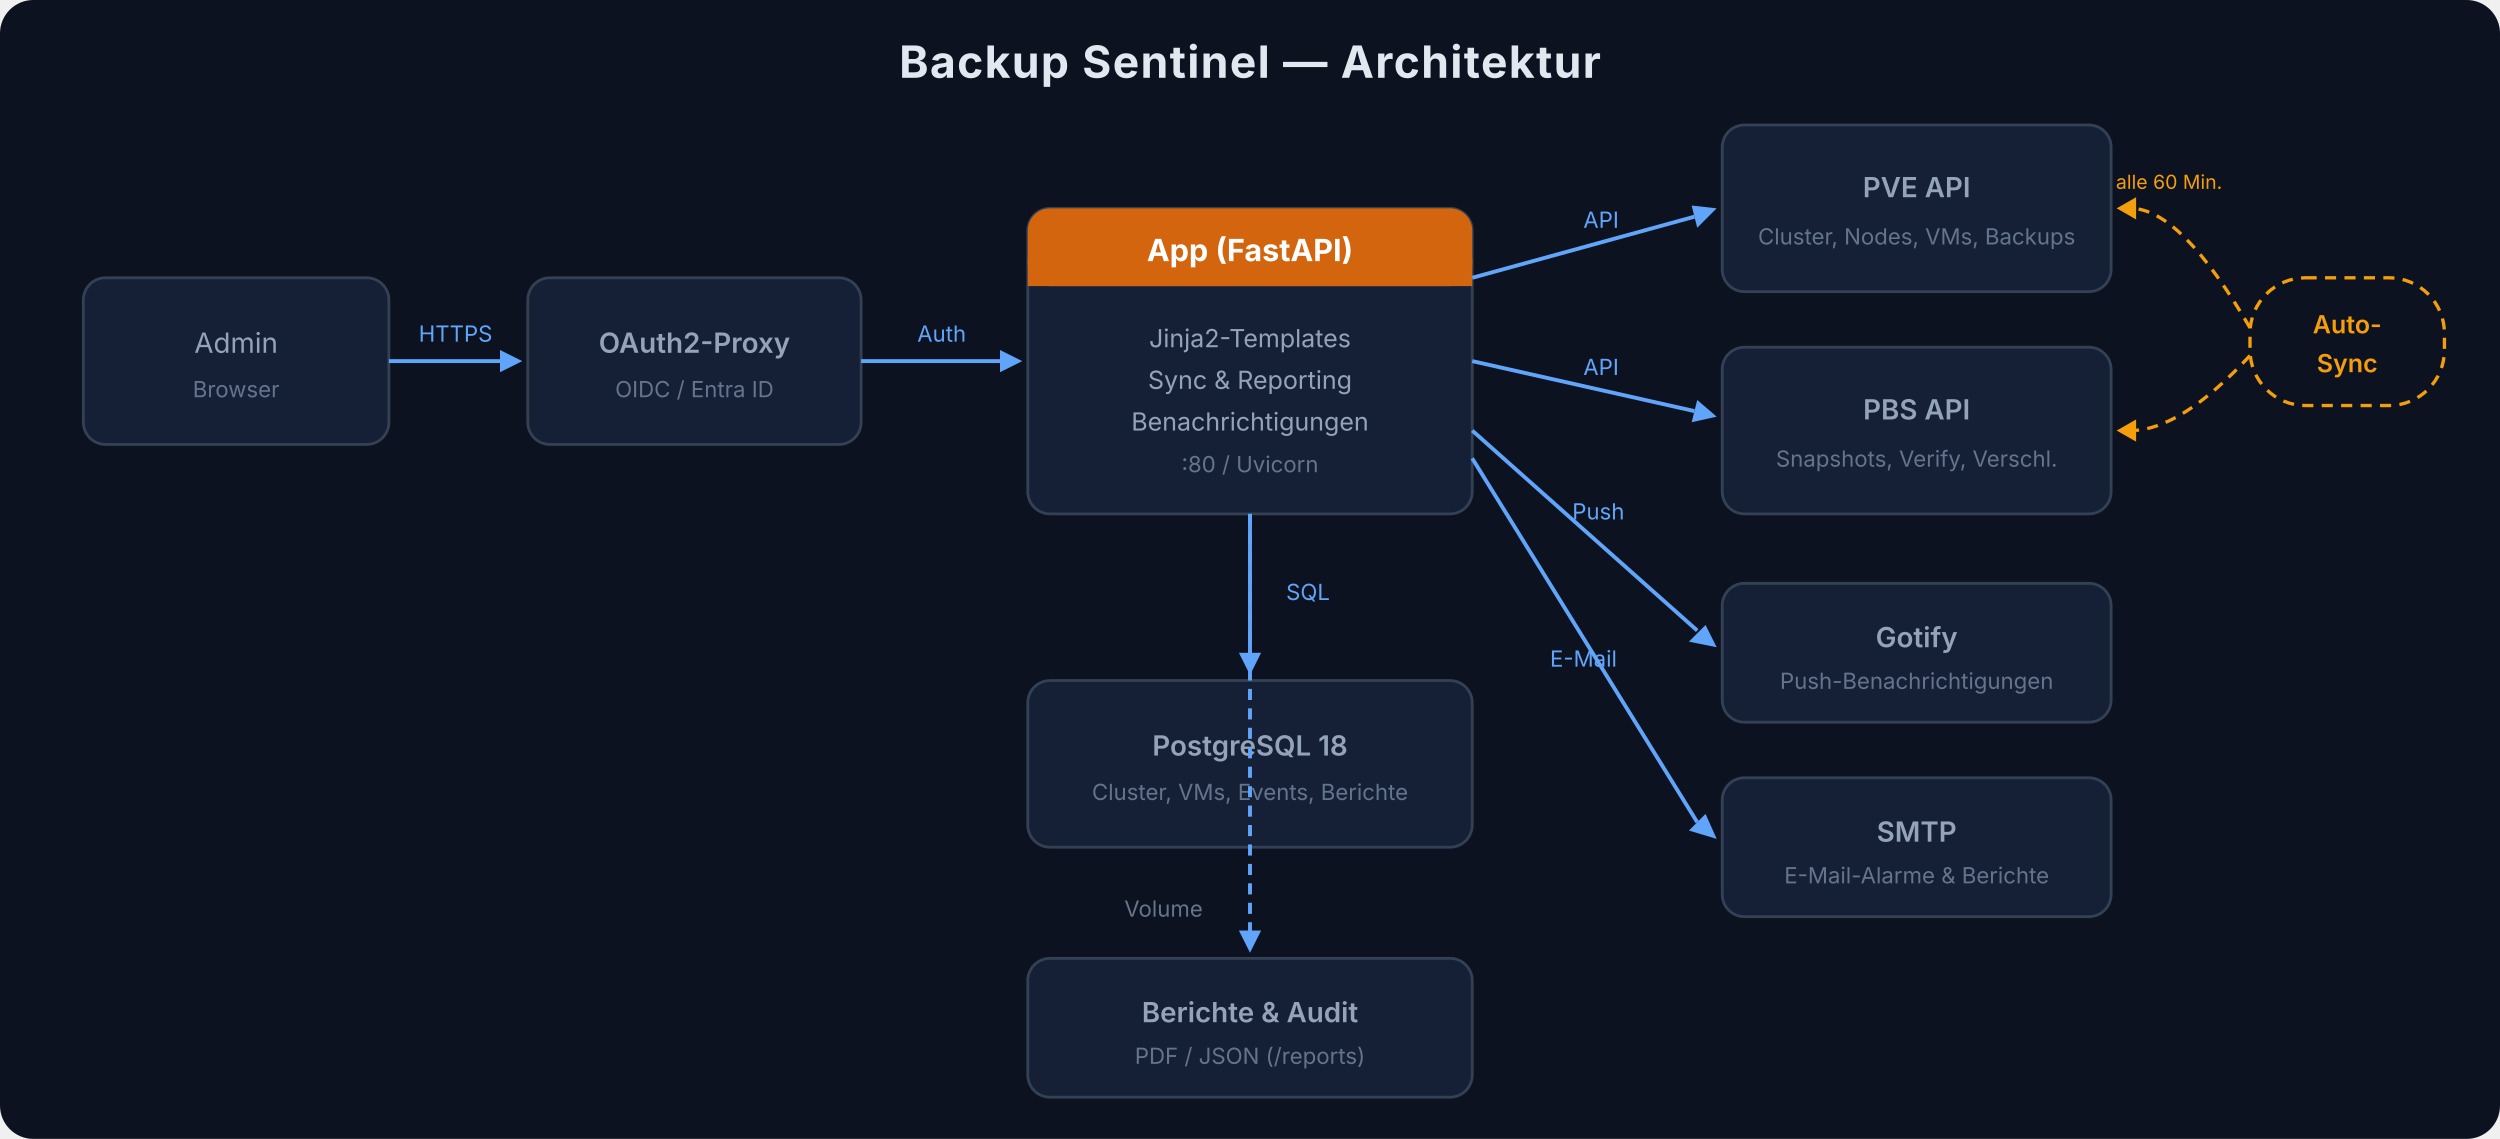
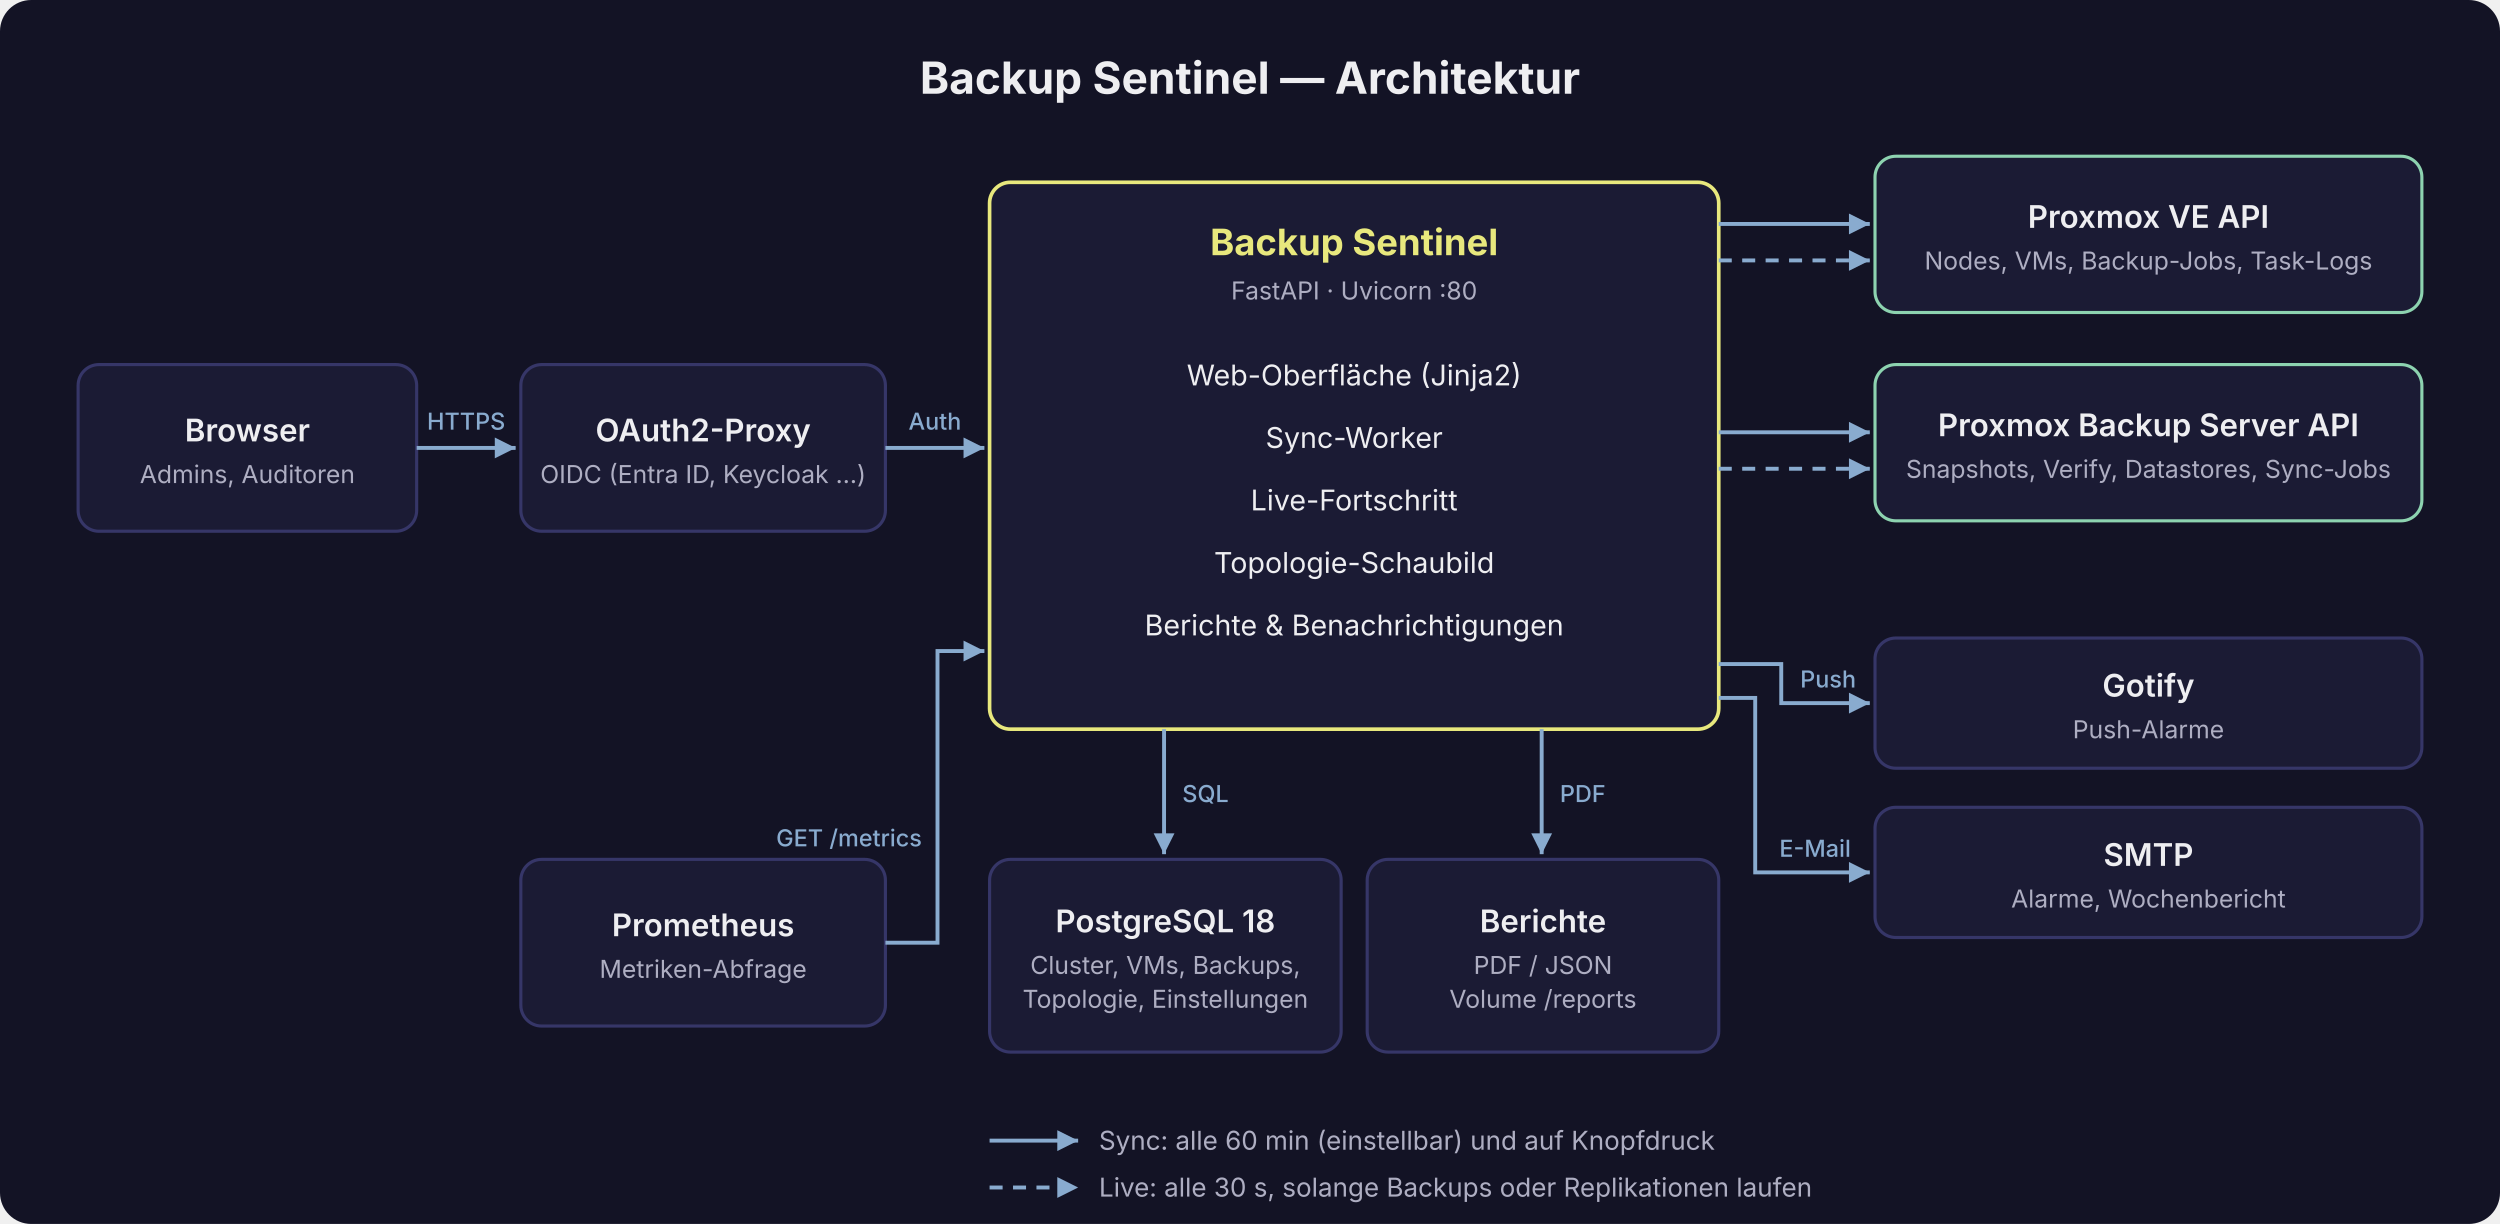
- <svg xmlns="http://www.w3.org/2000/svg" viewBox="0 0 900 410">
-   <rect width="900" height="410" rx="12" fill="#0d1220" />
-   <text x="450" y="28" text-anchor="middle" fill="#e2e8f0" font-family="Inter,Segoe UI,system-ui,sans-serif" font-size="16" font-weight="700" letter-spacing=".5">Backup Sentinel  —  Architektur</text>
-   <rect x="30" y="100" width="110" height="60" rx="8" fill="#152036" stroke="#334155" stroke-width="1" />
-   <text x="85" y="127" text-anchor="middle" fill="#94a3b8" font-family="Inter,system-ui,sans-serif" font-size="10">Admin</text>
-   <text x="85" y="143" text-anchor="middle" fill="#64748b" font-family="Inter,system-ui,sans-serif" font-size="8">Browser</text>
-   <rect x="190" y="100" width="120" height="60" rx="8" fill="#152036" stroke="#334155" stroke-width="1" />
-   <text x="250" y="127" text-anchor="middle" fill="#94a3b8" font-family="Inter,system-ui,sans-serif" font-size="10" font-weight="600">OAuth2-Proxy</text>
-   <text x="250" y="143" text-anchor="middle" fill="#64748b" font-family="Inter,system-ui,sans-serif" font-size="8">OIDC / Entra ID</text>
-   <rect x="370" y="75" width="160" height="110" rx="8" fill="#152036" stroke="#334155" stroke-width="1" />
-   <rect x="370" y="75" width="160" height="28" rx="8" fill="#d4650f" />
-   <rect x="370" y="93" width="160" height="10" fill="#d4650f" />
-   <text x="450" y="94" text-anchor="middle" fill="#fff" font-family="Inter,system-ui,sans-serif" font-size="11" font-weight="700">App (FastAPI)</text>
-   <text x="450" y="125" text-anchor="middle" fill="#94a3b8" font-family="Inter,system-ui,sans-serif" font-size="9">Jinja2-Templates</text>
-   <text x="450" y="140" text-anchor="middle" fill="#94a3b8" font-family="Inter,system-ui,sans-serif" font-size="9">Sync &amp; Reporting</text>
-   <text x="450" y="155" text-anchor="middle" fill="#94a3b8" font-family="Inter,system-ui,sans-serif" font-size="9">Benachrichtigungen</text>
-   <text x="450" y="170" text-anchor="middle" fill="#64748b" font-family="Inter,system-ui,sans-serif" font-size="8">:80 / Uvicorn</text>
-   <rect x="370" y="245" width="160" height="60" rx="8" fill="#152036" stroke="#334155" stroke-width="1" />
-   <text x="450" y="272" text-anchor="middle" fill="#94a3b8" font-family="Inter,system-ui,sans-serif" font-size="10" font-weight="600">PostgreSQL 18</text>
-   <text x="450" y="288" text-anchor="middle" fill="#64748b" font-family="Inter,system-ui,sans-serif" font-size="8">Cluster, VMs, Events, Berichte</text>
-   <rect x="620" y="45" width="140" height="60" rx="8" fill="#152036" stroke="#334155" stroke-width="1" />
-   <text x="690" y="71" text-anchor="middle" fill="#94a3b8" font-family="Inter,system-ui,sans-serif" font-size="10" font-weight="600">PVE API</text>
-   <text x="690" y="88" text-anchor="middle" fill="#64748b" font-family="Inter,system-ui,sans-serif" font-size="8">Cluster, Nodes, VMs, Backups</text>
-   <rect x="620" y="125" width="140" height="60" rx="8" fill="#152036" stroke="#334155" stroke-width="1" />
-   <text x="690" y="151" text-anchor="middle" fill="#94a3b8" font-family="Inter,system-ui,sans-serif" font-size="10" font-weight="600">PBS API</text>
-   <text x="690" y="168" text-anchor="middle" fill="#64748b" font-family="Inter,system-ui,sans-serif" font-size="8">Snapshots, Verify, Verschl.</text>
-   <rect x="620" y="210" width="140" height="50" rx="8" fill="#152036" stroke="#334155" stroke-width="1" />
-   <text x="690" y="233" text-anchor="middle" fill="#94a3b8" font-family="Inter,system-ui,sans-serif" font-size="10" font-weight="600">Gotify</text>
-   <text x="690" y="248" text-anchor="middle" fill="#64748b" font-family="Inter,system-ui,sans-serif" font-size="8">Push-Benachrichtigungen</text>
-   <rect x="620" y="280" width="140" height="50" rx="8" fill="#152036" stroke="#334155" stroke-width="1" />
-   <text x="690" y="303" text-anchor="middle" fill="#94a3b8" font-family="Inter,system-ui,sans-serif" font-size="10" font-weight="600">SMTP</text>
-   <text x="690" y="318" text-anchor="middle" fill="#64748b" font-family="Inter,system-ui,sans-serif" font-size="8">E-Mail-Alarme &amp; Berichte</text>
-   <rect x="370" y="345" width="160" height="50" rx="8" fill="#152036" stroke="#334155" stroke-width="1" />
-   <text x="450" y="368" text-anchor="middle" fill="#94a3b8" font-family="Inter,system-ui,sans-serif" font-size="10" font-weight="600">Berichte &amp; Audit</text>
-   <text x="450" y="383" text-anchor="middle" fill="#64748b" font-family="Inter,system-ui,sans-serif" font-size="8">PDF / JSON  (/reports)</text>
-   <rect x="810" y="100" width="70" height="46" rx="20" fill="none" stroke="#f59e0b" stroke-width="1.2" stroke-dasharray="4 3" />
-   <text x="845" y="120" text-anchor="middle" fill="#f59e0b" font-family="Inter,system-ui,sans-serif" font-size="9" font-weight="600">Auto-</text>
-   <text x="845" y="134" text-anchor="middle" fill="#f59e0b" font-family="Inter,system-ui,sans-serif" font-size="9" font-weight="600">Sync</text>
-   <line x1="140" y1="130" x2="183" y2="130" stroke="#60a5fa" stroke-width="1.4" />
-   <polygon points="188,130 180,126 180,134" fill="#60a5fa" />
-   <text x="164" y="123" text-anchor="middle" fill="#60a5fa" font-family="Inter,system-ui,sans-serif" font-size="8">HTTPS</text>
-   <line x1="310" y1="130" x2="363" y2="130" stroke="#60a5fa" stroke-width="1.4" />
-   <polygon points="368,130 360,126 360,134" fill="#60a5fa" />
-   <text x="339" y="123" text-anchor="middle" fill="#60a5fa" font-family="Inter,system-ui,sans-serif" font-size="8">Auth</text>
-   <line x1="450" y1="185" x2="450" y2="238" stroke="#60a5fa" stroke-width="1.4" />
-   <polygon points="450,243 446,235 454,235" fill="#60a5fa" />
-   <text x="463" y="216" fill="#60a5fa" font-family="Inter,system-ui,sans-serif" font-size="8">SQL</text>
-   <line x1="530" y1="100" x2="610" y2="78" stroke="#60a5fa" stroke-width="1.4" />
-   <polygon points="618,75 609,74 611,82" fill="#60a5fa" />
-   <text x="570" y="82" fill="#60a5fa" font-family="Inter,system-ui,sans-serif" font-size="8">API</text>
-   <line x1="530" y1="130" x2="610" y2="148" stroke="#60a5fa" stroke-width="1.4" />
-   <polygon points="618,150 609,152 611,144" fill="#60a5fa" />
-   <text x="570" y="135" fill="#60a5fa" font-family="Inter,system-ui,sans-serif" font-size="8">API</text>
-   <line x1="530" y1="155" x2="611" y2="227" stroke="#60a5fa" stroke-width="1.4" />
-   <polygon points="618,233 608,231 614,225" fill="#60a5fa" />
-   <text x="566" y="187" fill="#60a5fa" font-family="Inter,system-ui,sans-serif" font-size="8">Push</text>
-   <line x1="530" y1="165" x2="611" y2="296" stroke="#60a5fa" stroke-width="1.4" />
-   <polygon points="618,302 608,299 614,293" fill="#60a5fa" />
-   <text x="558" y="240" fill="#60a5fa" font-family="Inter,system-ui,sans-serif" font-size="8">E-Mail</text>
-   <line x1="450" y1="185" x2="450" y2="338" stroke="#60a5fa" stroke-width="1.4" stroke-dasharray="4 3" />
-   <polygon points="450,343 446,335 454,335" fill="#60a5fa" />
-   <text x="433" y="330" fill="#64748b" font-family="Inter,system-ui,sans-serif" font-size="8" text-anchor="end">Volume</text>
-   <path d="M810,118 Q785,75 767,75" fill="none" stroke="#f59e0b" stroke-width="1.2" stroke-dasharray="4 3" />
-   <polygon points="762,75 769,71 769,79" fill="#f59e0b" />
-   <path d="M810,128 Q785,155 767,155" fill="none" stroke="#f59e0b" stroke-width="1.2" stroke-dasharray="4 3" />
-   <polygon points="762,155 769,151 769,159" fill="#f59e0b" />
-   <text x="800" y="68" text-anchor="end" fill="#f59e0b" font-family="Inter,system-ui,sans-serif" font-size="7">alle 60 Min.</text>
+ <svg xmlns="http://www.w3.org/2000/svg" viewBox="0 0 960 470">
+   <rect width="960" height="470" rx="12" fill="#131325" />
+   <text x="480.0" y="36" text-anchor="middle" fill="#eeeef1" font-family="Inter,Segoe UI,system-ui,sans-serif" font-size="17" font-weight="700">Backup Sentinel — Architektur</text>
+   <rect x="30" y="140" width="130" height="64" rx="8" fill="#1b1b34" stroke="#363668" stroke-width="1.2" />
+   <text x="95.0" y="169.5" text-anchor="middle" fill="#eeeef1" font-family="Inter,Segoe UI,system-ui,sans-serif" font-size="12" font-weight="600">Browser</text>
+   <text x="95.0" y="185.5" text-anchor="middle" fill="#aeaec2" font-family="Inter,Segoe UI,system-ui,sans-serif" font-size="9.5" font-weight="400">Admins, Auditoren</text>
+   <rect x="200" y="140" width="140" height="64" rx="8" fill="#1b1b34" stroke="#363668" stroke-width="1.2" />
+   <text x="270.0" y="169.5" text-anchor="middle" fill="#eeeef1" font-family="Inter,Segoe UI,system-ui,sans-serif" font-size="12" font-weight="600">OAuth2-Proxy</text>
+   <text x="270.0" y="185.5" text-anchor="middle" fill="#aeaec2" font-family="Inter,Segoe UI,system-ui,sans-serif" font-size="9.5" font-weight="400">OIDC (Entra ID, Keycloak …)</text>
+   <rect x="200" y="330" width="140" height="64" rx="8" fill="#1b1b34" stroke="#363668" stroke-width="1.2" />
+   <text x="270.0" y="359.5" text-anchor="middle" fill="#eeeef1" font-family="Inter,Segoe UI,system-ui,sans-serif" font-size="12" font-weight="600">Prometheus</text>
+   <text x="270.0" y="375.5" text-anchor="middle" fill="#aeaec2" font-family="Inter,Segoe UI,system-ui,sans-serif" font-size="9.5" font-weight="400">Metriken-Abfrage</text>
+   <rect x="380" y="70" width="280" height="210" rx="8" fill="#1b1b34" stroke="#e8e87d" stroke-width="1.4" />
+   <text x="520.0" y="98" text-anchor="middle" fill="#e8e87d" font-family="Inter,Segoe UI,system-ui,sans-serif" font-size="14" font-weight="700">Backup Sentinel</text>
+   <text x="520.0" y="115" text-anchor="middle" fill="#aeaec2" font-family="Inter,Segoe UI,system-ui,sans-serif" font-size="9.5" font-weight="400">FastAPI · Uvicorn :80</text>
+   <text x="520.0" y="148" text-anchor="middle" fill="#eeeef1" font-family="Inter,Segoe UI,system-ui,sans-serif" font-size="11" font-weight="400">Web-Oberfläche (Jinja2)</text>
+   <text x="520.0" y="172" text-anchor="middle" fill="#eeeef1" font-family="Inter,Segoe UI,system-ui,sans-serif" font-size="11" font-weight="400">Sync-Worker</text>
+   <text x="520.0" y="196" text-anchor="middle" fill="#eeeef1" font-family="Inter,Segoe UI,system-ui,sans-serif" font-size="11" font-weight="400">Live-Fortschritt</text>
+   <text x="520.0" y="220" text-anchor="middle" fill="#eeeef1" font-family="Inter,Segoe UI,system-ui,sans-serif" font-size="11" font-weight="400">Topologie-Schaubild</text>
+   <text x="520.0" y="244" text-anchor="middle" fill="#eeeef1" font-family="Inter,Segoe UI,system-ui,sans-serif" font-size="11" font-weight="400">Berichte &amp; Benachrichtigungen</text>
+   <rect x="380" y="330" width="135" height="74" rx="8" fill="#1b1b34" stroke="#363668" stroke-width="1.2" />
+   <text x="447.5" y="358.0" text-anchor="middle" fill="#eeeef1" font-family="Inter,Segoe UI,system-ui,sans-serif" font-size="12" font-weight="600">PostgreSQL 18</text>
+   <text x="447.5" y="374.0" text-anchor="middle" fill="#aeaec2" font-family="Inter,Segoe UI,system-ui,sans-serif" font-size="9.5" font-weight="400">Cluster, VMs, Backups,</text>
+   <text x="447.5" y="387.0" text-anchor="middle" fill="#aeaec2" font-family="Inter,Segoe UI,system-ui,sans-serif" font-size="9.5" font-weight="400">Topologie, Einstellungen</text>
+   <rect x="525" y="330" width="135" height="74" rx="8" fill="#1b1b34" stroke="#363668" stroke-width="1.2" />
+   <text x="592.5" y="358.0" text-anchor="middle" fill="#eeeef1" font-family="Inter,Segoe UI,system-ui,sans-serif" font-size="12" font-weight="600">Berichte</text>
+   <text x="592.5" y="374.0" text-anchor="middle" fill="#aeaec2" font-family="Inter,Segoe UI,system-ui,sans-serif" font-size="9.5" font-weight="400">PDF / JSON</text>
+   <text x="592.5" y="387.0" text-anchor="middle" fill="#aeaec2" font-family="Inter,Segoe UI,system-ui,sans-serif" font-size="9.5" font-weight="400">Volume /reports</text>
+   <rect x="720" y="60" width="210" height="60" rx="8" fill="#1b1b34" stroke="#8dd3b0" stroke-width="1.2" />
+   <text x="825.0" y="87.5" text-anchor="middle" fill="#eeeef1" font-family="Inter,Segoe UI,system-ui,sans-serif" font-size="12" font-weight="600">Proxmox VE API</text>
+   <text x="825.0" y="103.5" text-anchor="middle" fill="#aeaec2" font-family="Inter,Segoe UI,system-ui,sans-serif" font-size="9.5" font-weight="400">Nodes, VMs, Backup-Jobs, Task-Logs</text>
+   <rect x="720" y="140" width="210" height="60" rx="8" fill="#1b1b34" stroke="#8dd3b0" stroke-width="1.2" />
+   <text x="825.0" y="167.5" text-anchor="middle" fill="#eeeef1" font-family="Inter,Segoe UI,system-ui,sans-serif" font-size="12" font-weight="600">Proxmox Backup Server API</text>
+   <text x="825.0" y="183.5" text-anchor="middle" fill="#aeaec2" font-family="Inter,Segoe UI,system-ui,sans-serif" font-size="9.5" font-weight="400">Snapshots, Verify, Datastores, Sync-Jobs</text>
+   <rect x="720" y="245" width="210" height="50" rx="8" fill="#1b1b34" stroke="#363668" stroke-width="1.2" />
+   <text x="825.0" y="267.5" text-anchor="middle" fill="#eeeef1" font-family="Inter,Segoe UI,system-ui,sans-serif" font-size="12" font-weight="600">Gotify</text>
+   <text x="825.0" y="283.5" text-anchor="middle" fill="#aeaec2" font-family="Inter,Segoe UI,system-ui,sans-serif" font-size="9.5" font-weight="400">Push-Alarme</text>
+   <rect x="720" y="310" width="210" height="50" rx="8" fill="#1b1b34" stroke="#363668" stroke-width="1.2" />
+   <text x="825.0" y="332.5" text-anchor="middle" fill="#eeeef1" font-family="Inter,Segoe UI,system-ui,sans-serif" font-size="12" font-weight="600">SMTP</text>
+   <text x="825.0" y="348.5" text-anchor="middle" fill="#aeaec2" font-family="Inter,Segoe UI,system-ui,sans-serif" font-size="9.5" font-weight="400">Alarme, Wochenbericht</text>
+   <path d="M160,172 L198,172" fill="none" stroke="#89abcf" stroke-width="1.5" />
+   <polygon points="198,172 190.0,176.0 190.0,168.0" fill="#89abcf" />
+   <text x="179" y="165" text-anchor="middle" fill="#89abcf" font-family="Inter,Segoe UI,system-ui,sans-serif" font-size="9" font-weight="500">HTTPS</text>
+   <path d="M340,172 L378,172" fill="none" stroke="#89abcf" stroke-width="1.5" />
+   <polygon points="378,172 370.0,176.0 370.0,168.0" fill="#89abcf" />
+   <text x="359" y="165" text-anchor="middle" fill="#89abcf" font-family="Inter,Segoe UI,system-ui,sans-serif" font-size="9" font-weight="500">Auth</text>
+   <path d="M340,362 L360,362 L360,250 L378,250" fill="none" stroke="#89abcf" stroke-width="1.5" />
+   <polygon points="378,250 370.0,254.0 370.0,246.0" fill="#89abcf" />
+   <text x="354" y="325" text-anchor="end" fill="#89abcf" font-family="Inter,Segoe UI,system-ui,sans-serif" font-size="9" font-weight="500">GET /metrics</text>
+   <path d="M447,280 L447,328" fill="none" stroke="#89abcf" stroke-width="1.5" />
+   <polygon points="447,328 443.0,320.0 451.0,320.0" fill="#89abcf" />
+   <text x="454" y="308" text-anchor="start" fill="#89abcf" font-family="Inter,Segoe UI,system-ui,sans-serif" font-size="9" font-weight="500">SQL</text>
+   <path d="M592,280 L592,328" fill="none" stroke="#89abcf" stroke-width="1.5" />
+   <polygon points="592,328 588.0,320.0 596.0,320.0" fill="#89abcf" />
+   <text x="599" y="308" text-anchor="start" fill="#89abcf" font-family="Inter,Segoe UI,system-ui,sans-serif" font-size="9" font-weight="500">PDF</text>
+   <path d="M660,86 L718,86" fill="none" stroke="#89abcf" stroke-width="1.5" />
+   <polygon points="718,86 710.0,90.0 710.0,82.0" fill="#89abcf" />
+   <path d="M660,100 L718,100" fill="none" stroke="#89abcf" stroke-width="1.5" stroke-dasharray="5 4" />
+   <polygon points="718,100 710.0,104.0 710.0,96.0" fill="#89abcf" />
+   <path d="M660,166 L718,166" fill="none" stroke="#89abcf" stroke-width="1.5" />
+   <polygon points="718,166 710.0,170.0 710.0,162.0" fill="#89abcf" />
+   <path d="M660,180 L718,180" fill="none" stroke="#89abcf" stroke-width="1.5" stroke-dasharray="5 4" />
+   <polygon points="718,180 710.0,184.0 710.0,176.0" fill="#89abcf" />
+   <path d="M660,255 L684,255 L684,270 L718,270" fill="none" stroke="#89abcf" stroke-width="1.5" />
+   <polygon points="718,270 710.0,274.0 710.0,266.0" fill="#89abcf" />
+   <text x="702" y="264" text-anchor="middle" fill="#89abcf" font-family="Inter,Segoe UI,system-ui,sans-serif" font-size="9" font-weight="500">Push</text>
+   <path d="M660,268 L674,268 L674,335 L718,335" fill="none" stroke="#89abcf" stroke-width="1.5" />
+   <polygon points="718,335 710.0,339.0 710.0,331.0" fill="#89abcf" />
+   <text x="697" y="329" text-anchor="middle" fill="#89abcf" font-family="Inter,Segoe UI,system-ui,sans-serif" font-size="9" font-weight="500">E-Mail</text>
+   <path d="M380,438 L414,438" fill="none" stroke="#89abcf" stroke-width="1.5" />
+   <polygon points="414,438 406.0,442.0 406.0,434.0" fill="#89abcf" />
+   <text x="422" y="441.5" text-anchor="start" fill="#aeaec2" font-family="Inter,Segoe UI,system-ui,sans-serif" font-size="10" font-weight="400">Sync: alle 60 min (einstellbar) und auf Knopfdruck</text>
+   <path d="M380,456 L414,456" fill="none" stroke="#89abcf" stroke-width="1.5" stroke-dasharray="5 4" />
+   <polygon points="414,456 406.0,460.0 406.0,452.0" fill="#89abcf" />
+   <text x="422" y="459.5" text-anchor="start" fill="#aeaec2" font-family="Inter,Segoe UI,system-ui,sans-serif" font-size="10" font-weight="400">Live: alle 30 s, solange Backups oder Replikationen laufen</text>
</svg>
